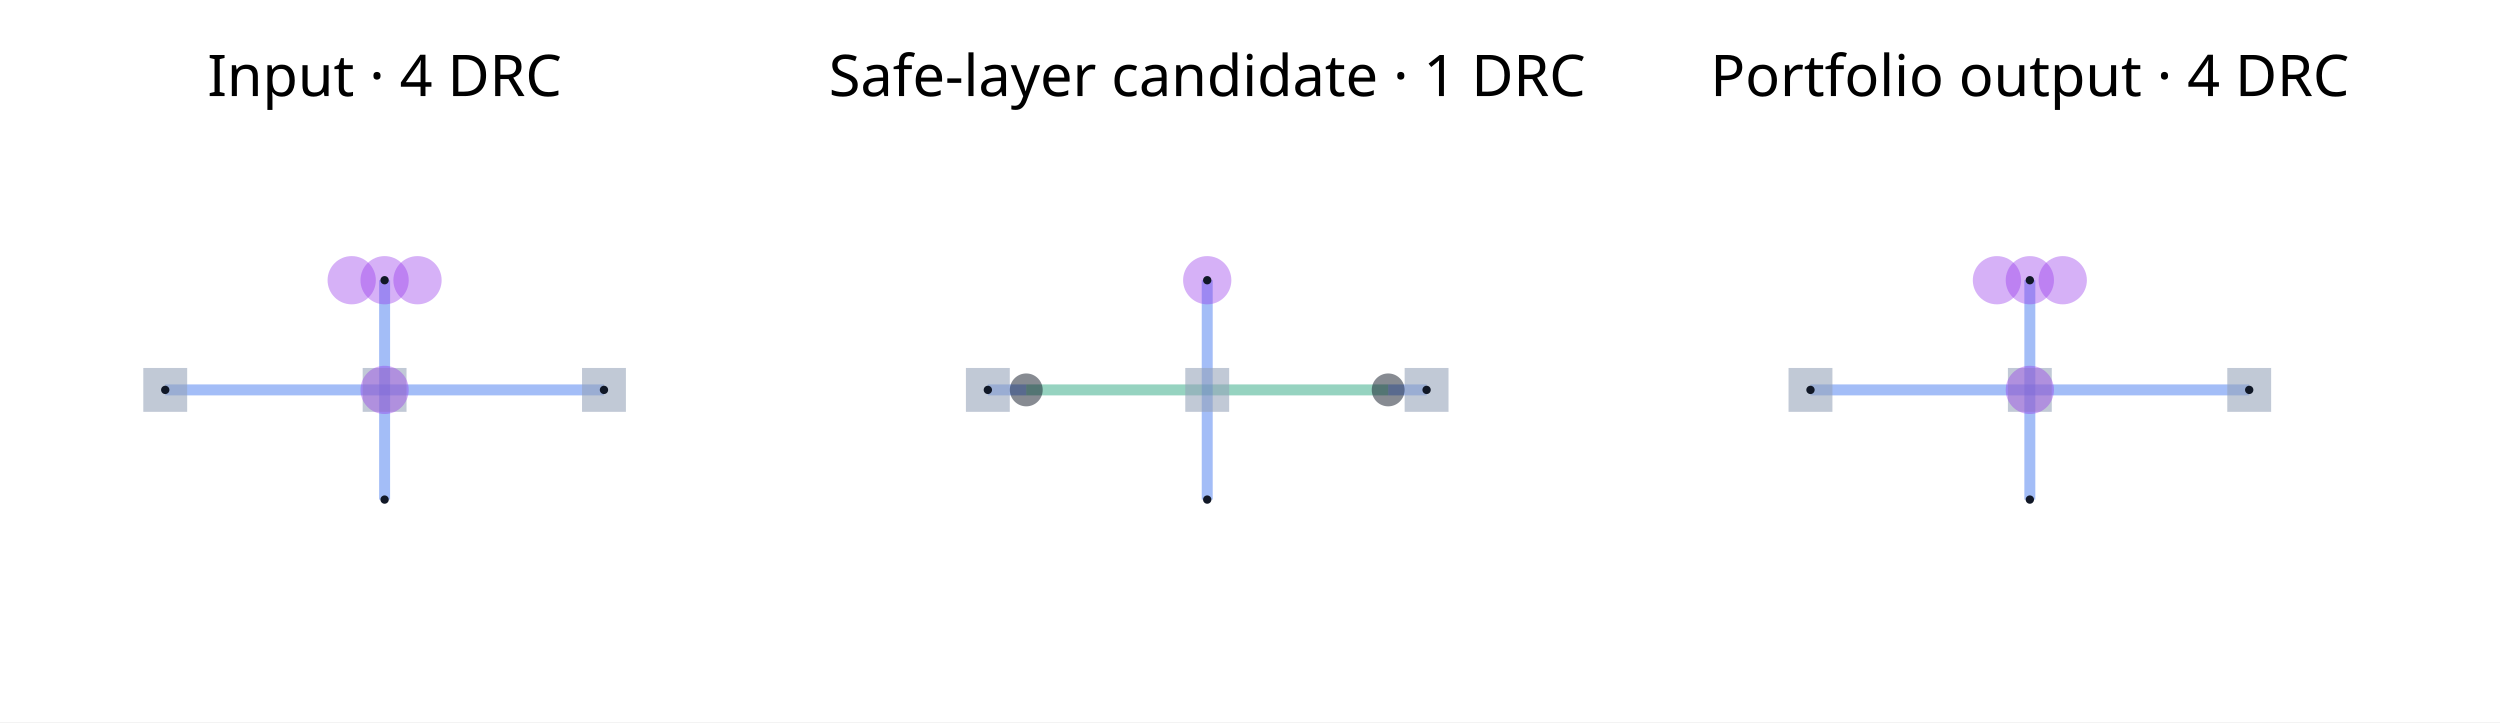
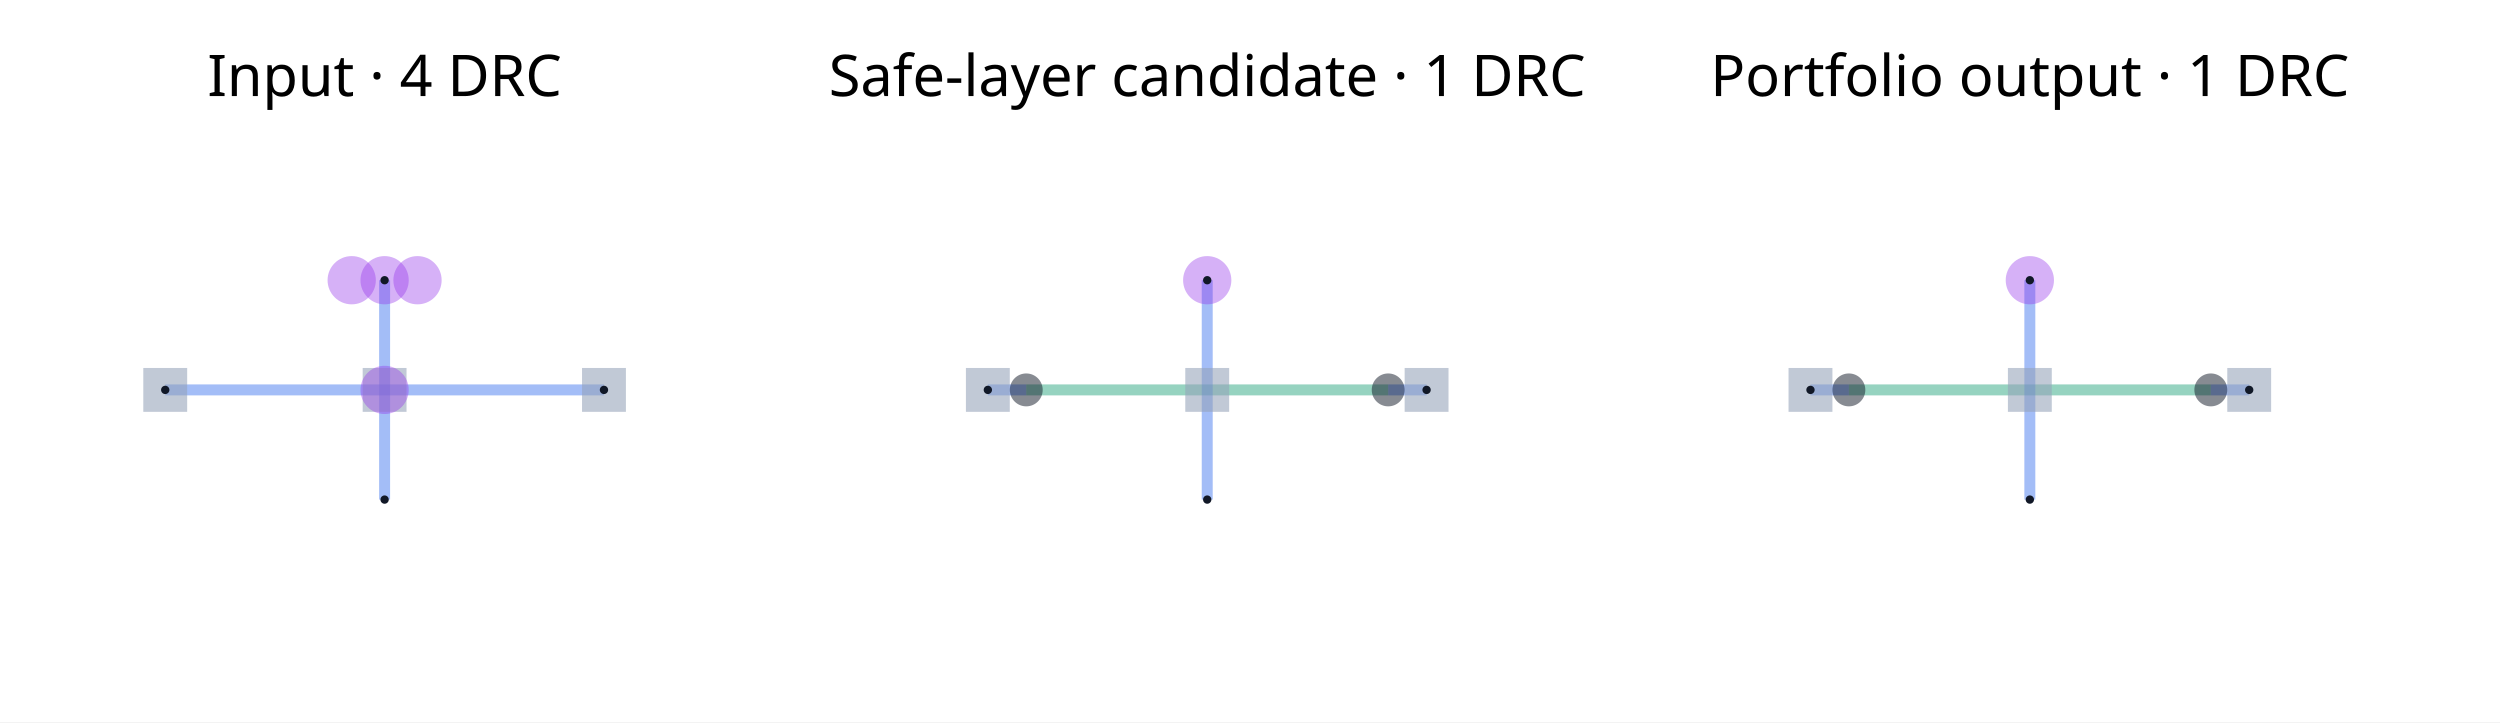
<svg xmlns="http://www.w3.org/2000/svg" width="1800" height="520" viewBox="0 0 1800 520">
  <rect width="100%" height="100%" fill="white" />
  <g>
    <polyline data-points="-2,0 2,0" data-type="line" data-label="trace z0" points="118.972,280.73 434.858,280.73" fill="none" stroke="rgba(37, 99, 235, 0.42)" stroke-width="7.897" />
  </g>
  <g>
    <polyline data-points="5.5,0 5.8500013422776265,0" data-type="line" data-label="trace z0" points="711.258,280.73 738.898,280.73" fill="none" stroke="rgba(37, 99, 235, 0.42)" stroke-width="7.897" />
  </g>
  <g>
    <polyline data-points="5.8500013422776265,0 9.149998657722373,0" data-type="line" data-label="trace z2" points="738.898,280.73 999.504,280.73" fill="none" stroke="rgba(5, 150, 105, 0.42)" stroke-width="7.897" />
  </g>
  <g>
    <polyline data-points="9.149998657722373,0 9.5,0" data-type="line" data-label="trace z0" points="999.504,280.73 1027.144,280.73" fill="none" stroke="rgba(37, 99, 235, 0.42)" stroke-width="7.897" />
  </g>
  <g>
-     <polyline data-points="13,0 17,0" data-type="line" data-label="trace z0" points="1303.545,280.73 1619.431,280.73" fill="none" stroke="rgba(37, 99, 235, 0.42)" stroke-width="7.897" />
+     <polyline data-points="13,0 13.350001342277627,0" data-type="line" data-label="trace z0" points="1303.545,280.73 1331.185,280.73" fill="none" stroke="rgba(37, 99, 235, 0.42)" stroke-width="7.897" />
+   </g>
+   <g>
+     <polyline data-points="13.350001342277627,0 16.649998657722374,0" data-type="line" data-label="trace z2" points="1331.185,280.73 1591.791,280.73" fill="none" stroke="rgba(5, 150, 105, 0.42)" stroke-width="7.897" />
+   </g>
+   <g>
+     <polyline data-points="16.649998657722374,0 17,0" data-type="line" data-label="trace z0" points="1591.791,280.73 1619.431,280.73" fill="none" stroke="rgba(37, 99, 235, 0.42)" stroke-width="7.897" />
  </g>
  <g>
    <polyline data-points="0,-1 0,1" data-type="line" data-label="foreign z0" points="276.915,359.702 276.915,201.758" fill="none" stroke="rgba(37, 99, 235, 0.42)" stroke-width="7.897" />
  </g>
  <g>
    <polyline data-points="7.5,-1 7.5,1" data-type="line" data-label="foreign z0" points="869.201,359.702 869.201,201.758" fill="none" stroke="rgba(37, 99, 235, 0.42)" stroke-width="7.897" />
  </g>
  <g>
    <polyline data-points="15,-1 15,1" data-type="line" data-label="foreign z0" points="1461.488,359.702 1461.488,201.758" fill="none" stroke="rgba(37, 99, 235, 0.42)" stroke-width="7.897" />
  </g>
  <g>
    <rect data-type="rect" data-label="board bounds" data-x="0" data-y="0" x="40" y="122.787" width="473.829" height="315.886" fill="rgba(255, 255, 255, 0)" stroke="#0f172a" stroke-width="0.013" />
  </g>
  <g>
    <rect data-type="rect" data-label="" data-x="-2" data-y="0" x="103.177" y="264.936" width="31.589" height="31.589" fill="rgba(148, 163, 184, 0.58)" stroke="#64748b" stroke-width="0.013" />
  </g>
  <g>
    <rect data-type="rect" data-label="" data-x="0" data-y="0" x="261.12" y="264.936" width="31.589" height="31.589" fill="rgba(148, 163, 184, 0.58)" stroke="#64748b" stroke-width="0.013" />
  </g>
  <g>
    <rect data-type="rect" data-label="" data-x="2" data-y="0" x="419.063" y="264.936" width="31.589" height="31.589" fill="rgba(148, 163, 184, 0.58)" stroke="#64748b" stroke-width="0.013" />
  </g>
  <g>
    <rect data-type="rect" data-label="board bounds" data-x="7.5" data-y="0" x="632.287" y="122.787" width="473.829" height="315.886" fill="rgba(255, 255, 255, 0)" stroke="#0f172a" stroke-width="0.013" />
  </g>
  <g>
    <rect data-type="rect" data-label="" data-x="5.5" data-y="0" x="695.464" y="264.936" width="31.589" height="31.589" fill="rgba(148, 163, 184, 0.58)" stroke="#64748b" stroke-width="0.013" />
  </g>
  <g>
    <rect data-type="rect" data-label="" data-x="7.5" data-y="0" x="853.407" y="264.936" width="31.589" height="31.589" fill="rgba(148, 163, 184, 0.58)" stroke="#64748b" stroke-width="0.013" />
  </g>
  <g>
    <rect data-type="rect" data-label="" data-x="9.5" data-y="0" x="1011.35" y="264.936" width="31.589" height="31.589" fill="rgba(148, 163, 184, 0.58)" stroke="#64748b" stroke-width="0.013" />
  </g>
  <g>
    <rect data-type="rect" data-label="board bounds" data-x="15" data-y="0" x="1224.573" y="122.787" width="473.829" height="315.886" fill="rgba(255, 255, 255, 0)" stroke="#0f172a" stroke-width="0.013" />
  </g>
  <g>
    <rect data-type="rect" data-label="" data-x="13" data-y="0" x="1287.75" y="264.936" width="31.589" height="31.589" fill="rgba(148, 163, 184, 0.58)" stroke="#64748b" stroke-width="0.013" />
  </g>
  <g>
    <rect data-type="rect" data-label="" data-x="15" data-y="0" x="1445.693" y="264.936" width="31.589" height="31.589" fill="rgba(148, 163, 184, 0.58)" stroke="#64748b" stroke-width="0.013" />
  </g>
  <g>
    <rect data-type="rect" data-label="" data-x="17" data-y="0" x="1603.636" y="264.936" width="31.589" height="31.589" fill="rgba(148, 163, 184, 0.58)" stroke="#64748b" stroke-width="0.013" />
  </g>
  <circle data-type="circle" data-label="" data-x="0" data-y="0" cx="276.915" cy="280.73" r="17.374" fill="rgba(147, 51, 234, 0.38)" stroke="#7e22ce" stroke-width="0.013" />
  <circle data-type="circle" data-label="" data-x="-0.3" data-y="1" cx="253.223" cy="201.758" r="17.374" fill="rgba(147, 51, 234, 0.38)" stroke="#7e22ce" stroke-width="0.013" />
  <circle data-type="circle" data-label="" data-x="0" data-y="1" cx="276.915" cy="201.758" r="17.374" fill="rgba(147, 51, 234, 0.38)" stroke="#7e22ce" stroke-width="0.013" />
  <circle data-type="circle" data-label="" data-x="0.3" data-y="1" cx="300.606" cy="201.758" r="17.374" fill="rgba(147, 51, 234, 0.38)" stroke="#7e22ce" stroke-width="0.013" />
  <circle data-type="circle" data-label="" data-x="5.85" data-y="0" cx="738.898" cy="280.73" r="11.846" fill="rgba(17, 24, 39, 0.5)" stroke="rgba(248, 250, 252, 0.5)" stroke-width="0.013" />
  <circle data-type="circle" data-label="" data-x="9.15" data-y="0" cx="999.504" cy="280.73" r="11.846" fill="rgba(17, 24, 39, 0.5)" stroke="rgba(248, 250, 252, 0.5)" stroke-width="0.013" />
  <circle data-type="circle" data-label="" data-x="7.5" data-y="1" cx="869.201" cy="201.758" r="17.374" fill="rgba(147, 51, 234, 0.38)" stroke="#7e22ce" stroke-width="0.013" />
-   <circle data-type="circle" data-label="" data-x="15" data-y="0" cx="1461.488" cy="280.73" r="17.374" fill="rgba(147, 51, 234, 0.38)" stroke="#7e22ce" stroke-width="0.013" />
-   <circle data-type="circle" data-label="" data-x="14.7" data-y="1" cx="1437.796" cy="201.758" r="17.374" fill="rgba(147, 51, 234, 0.38)" stroke="#7e22ce" stroke-width="0.013" />
+   <circle data-type="circle" data-label="" data-x="13.35" data-y="0" cx="1331.185" cy="280.73" r="11.846" fill="rgba(17, 24, 39, 0.5)" stroke="rgba(248, 250, 252, 0.5)" stroke-width="0.013" />
+   <circle data-type="circle" data-label="" data-x="16.65" data-y="0" cx="1591.791" cy="280.73" r="11.846" fill="rgba(17, 24, 39, 0.5)" stroke="rgba(248, 250, 252, 0.5)" stroke-width="0.013" />
  <circle data-type="circle" data-label="" data-x="15" data-y="1" cx="1461.488" cy="201.758" r="17.374" fill="rgba(147, 51, 234, 0.38)" stroke="#7e22ce" stroke-width="0.013" />
-   <circle data-type="circle" data-label="" data-x="15.3" data-y="1" cx="1485.179" cy="201.758" r="17.374" fill="rgba(147, 51, 234, 0.38)" stroke="#7e22ce" stroke-width="0.013" />
  <text data-type="text" data-label="Input · 4 DRC" data-x="0" data-y="2.525" x="276.915" y="81.327" fill="black" font-size="41.46" font-family="sans-serif" text-anchor="middle" dominant-baseline="text-after-edge">Input · 4 DRC</text>
  <text data-type="text" data-label="Safe-layer candidate · 1 DRC" data-x="7.5" data-y="2.525" x="869.201" y="81.327" fill="black" font-size="41.46" font-family="sans-serif" text-anchor="middle" dominant-baseline="text-after-edge">Safe-layer candidate · 1 DRC</text>
-   <text data-type="text" data-label="Portfolio output · 4 DRC" data-x="15" data-y="2.525" x="1461.488" y="81.327" fill="black" font-size="41.46" font-family="sans-serif" text-anchor="middle" dominant-baseline="text-after-edge">Portfolio output · 4 DRC</text>
+   <text data-type="text" data-label="Portfolio output · 1 DRC" data-x="15" data-y="2.525" x="1461.488" y="81.327" fill="black" font-size="41.46" font-family="sans-serif" text-anchor="middle" dominant-baseline="text-after-edge">Portfolio output · 1 DRC</text>
  <g>
    <circle data-type="point" data-label="foreign" data-x="0" data-y="-1" cx="276.915" cy="359.702" r="3" fill="#111827" />
  </g>
  <g>
    <circle data-type="point" data-label="foreign" data-x="0" data-y="1" cx="276.915" cy="201.758" r="3" fill="#111827" />
  </g>
  <g>
    <circle data-type="point" data-label="trace" data-x="-2" data-y="0" cx="118.972" cy="280.73" r="3" fill="#111827" />
  </g>
  <g>
    <circle data-type="point" data-label="trace" data-x="2" data-y="0" cx="434.858" cy="280.73" r="3" fill="#111827" />
  </g>
  <g>
    <circle data-type="point" data-label="foreign" data-x="7.5" data-y="-1" cx="869.201" cy="359.702" r="3" fill="#111827" />
  </g>
  <g>
    <circle data-type="point" data-label="foreign" data-x="7.5" data-y="1" cx="869.201" cy="201.758" r="3" fill="#111827" />
  </g>
  <g>
    <circle data-type="point" data-label="trace" data-x="5.5" data-y="0" cx="711.258" cy="280.73" r="3" fill="#111827" />
  </g>
  <g>
    <circle data-type="point" data-label="trace" data-x="9.5" data-y="0" cx="1027.144" cy="280.73" r="3" fill="#111827" />
  </g>
  <g>
    <circle data-type="point" data-label="foreign" data-x="15" data-y="-1" cx="1461.488" cy="359.702" r="3" fill="#111827" />
  </g>
  <g>
    <circle data-type="point" data-label="foreign" data-x="15" data-y="1" cx="1461.488" cy="201.758" r="3" fill="#111827" />
  </g>
  <g>
    <circle data-type="point" data-label="trace" data-x="13" data-y="0" cx="1303.545" cy="280.73" r="3" fill="#111827" />
  </g>
  <g>
    <circle data-type="point" data-label="trace" data-x="17" data-y="0" cx="1619.431" cy="280.73" r="3" fill="#111827" />
  </g>
  <g id="crosshair" style="display: none">
    <line id="crosshair-h" y1="0" y2="520" stroke="#666" stroke-width="0.5" />
    <line id="crosshair-v" x1="0" x2="1800" stroke="#666" stroke-width="0.5" />
    <text id="coordinates" font-family="monospace" font-size="12" fill="#666" />
  </g>
</svg>
